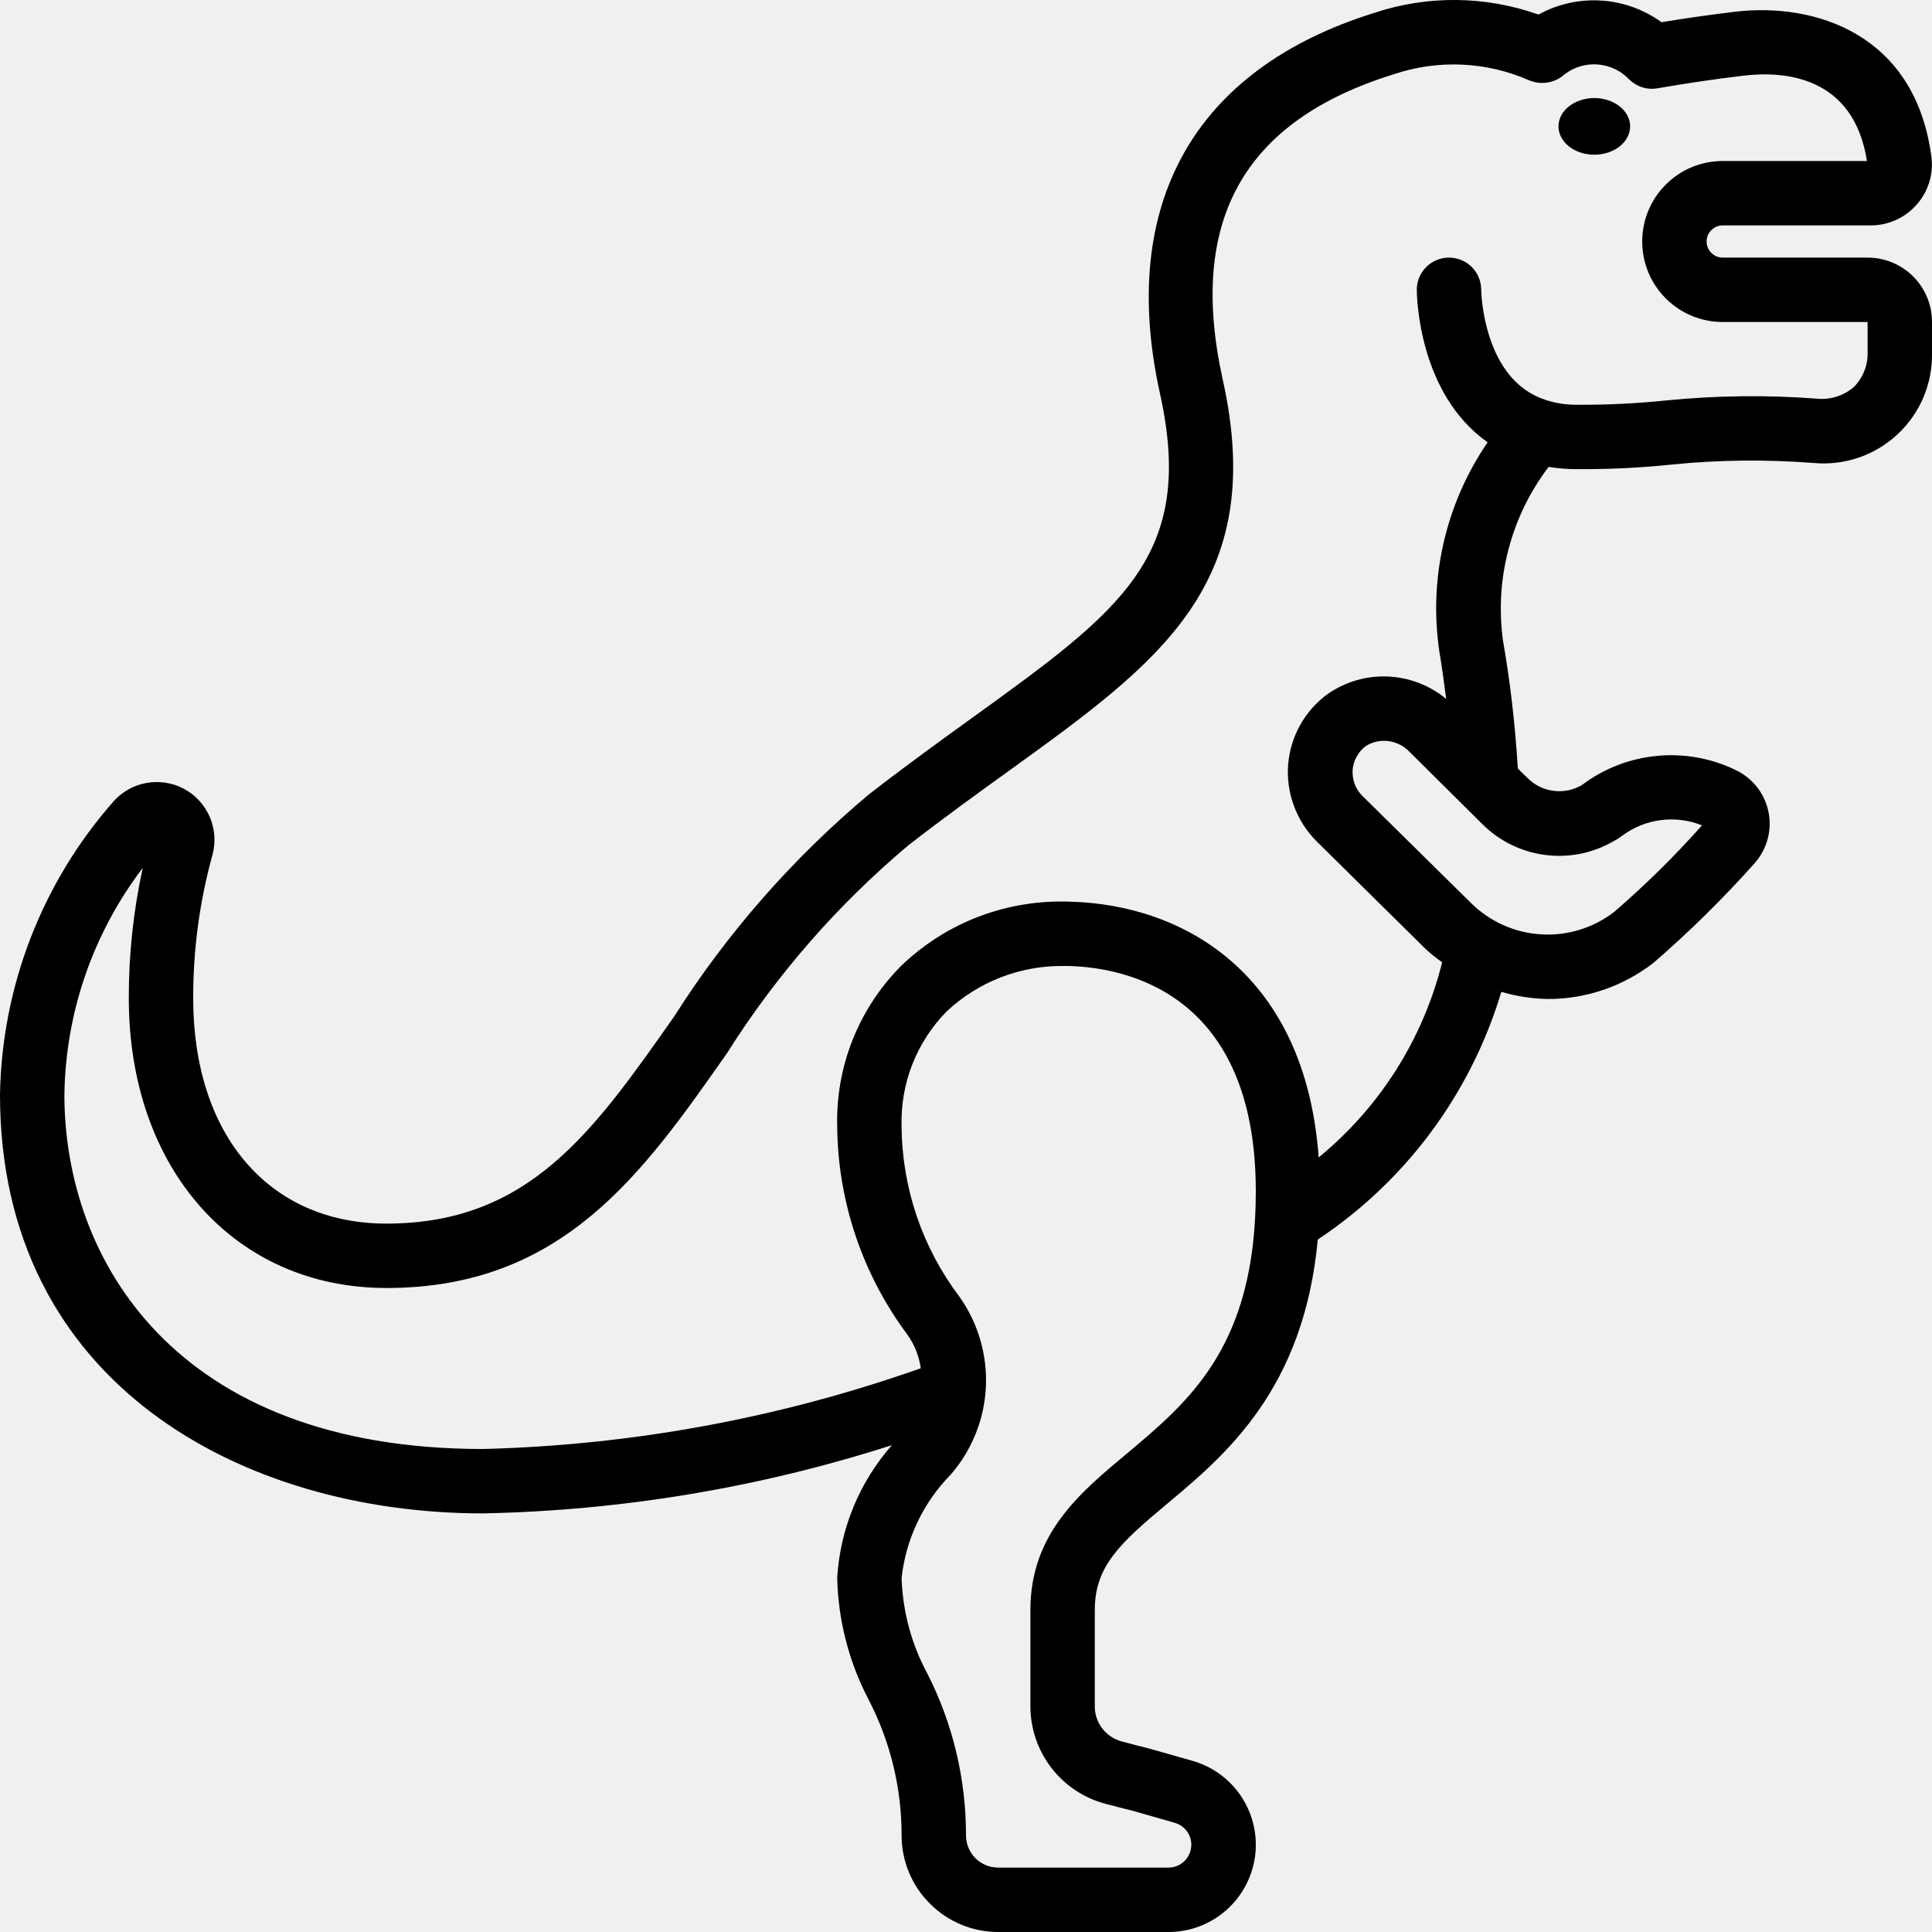
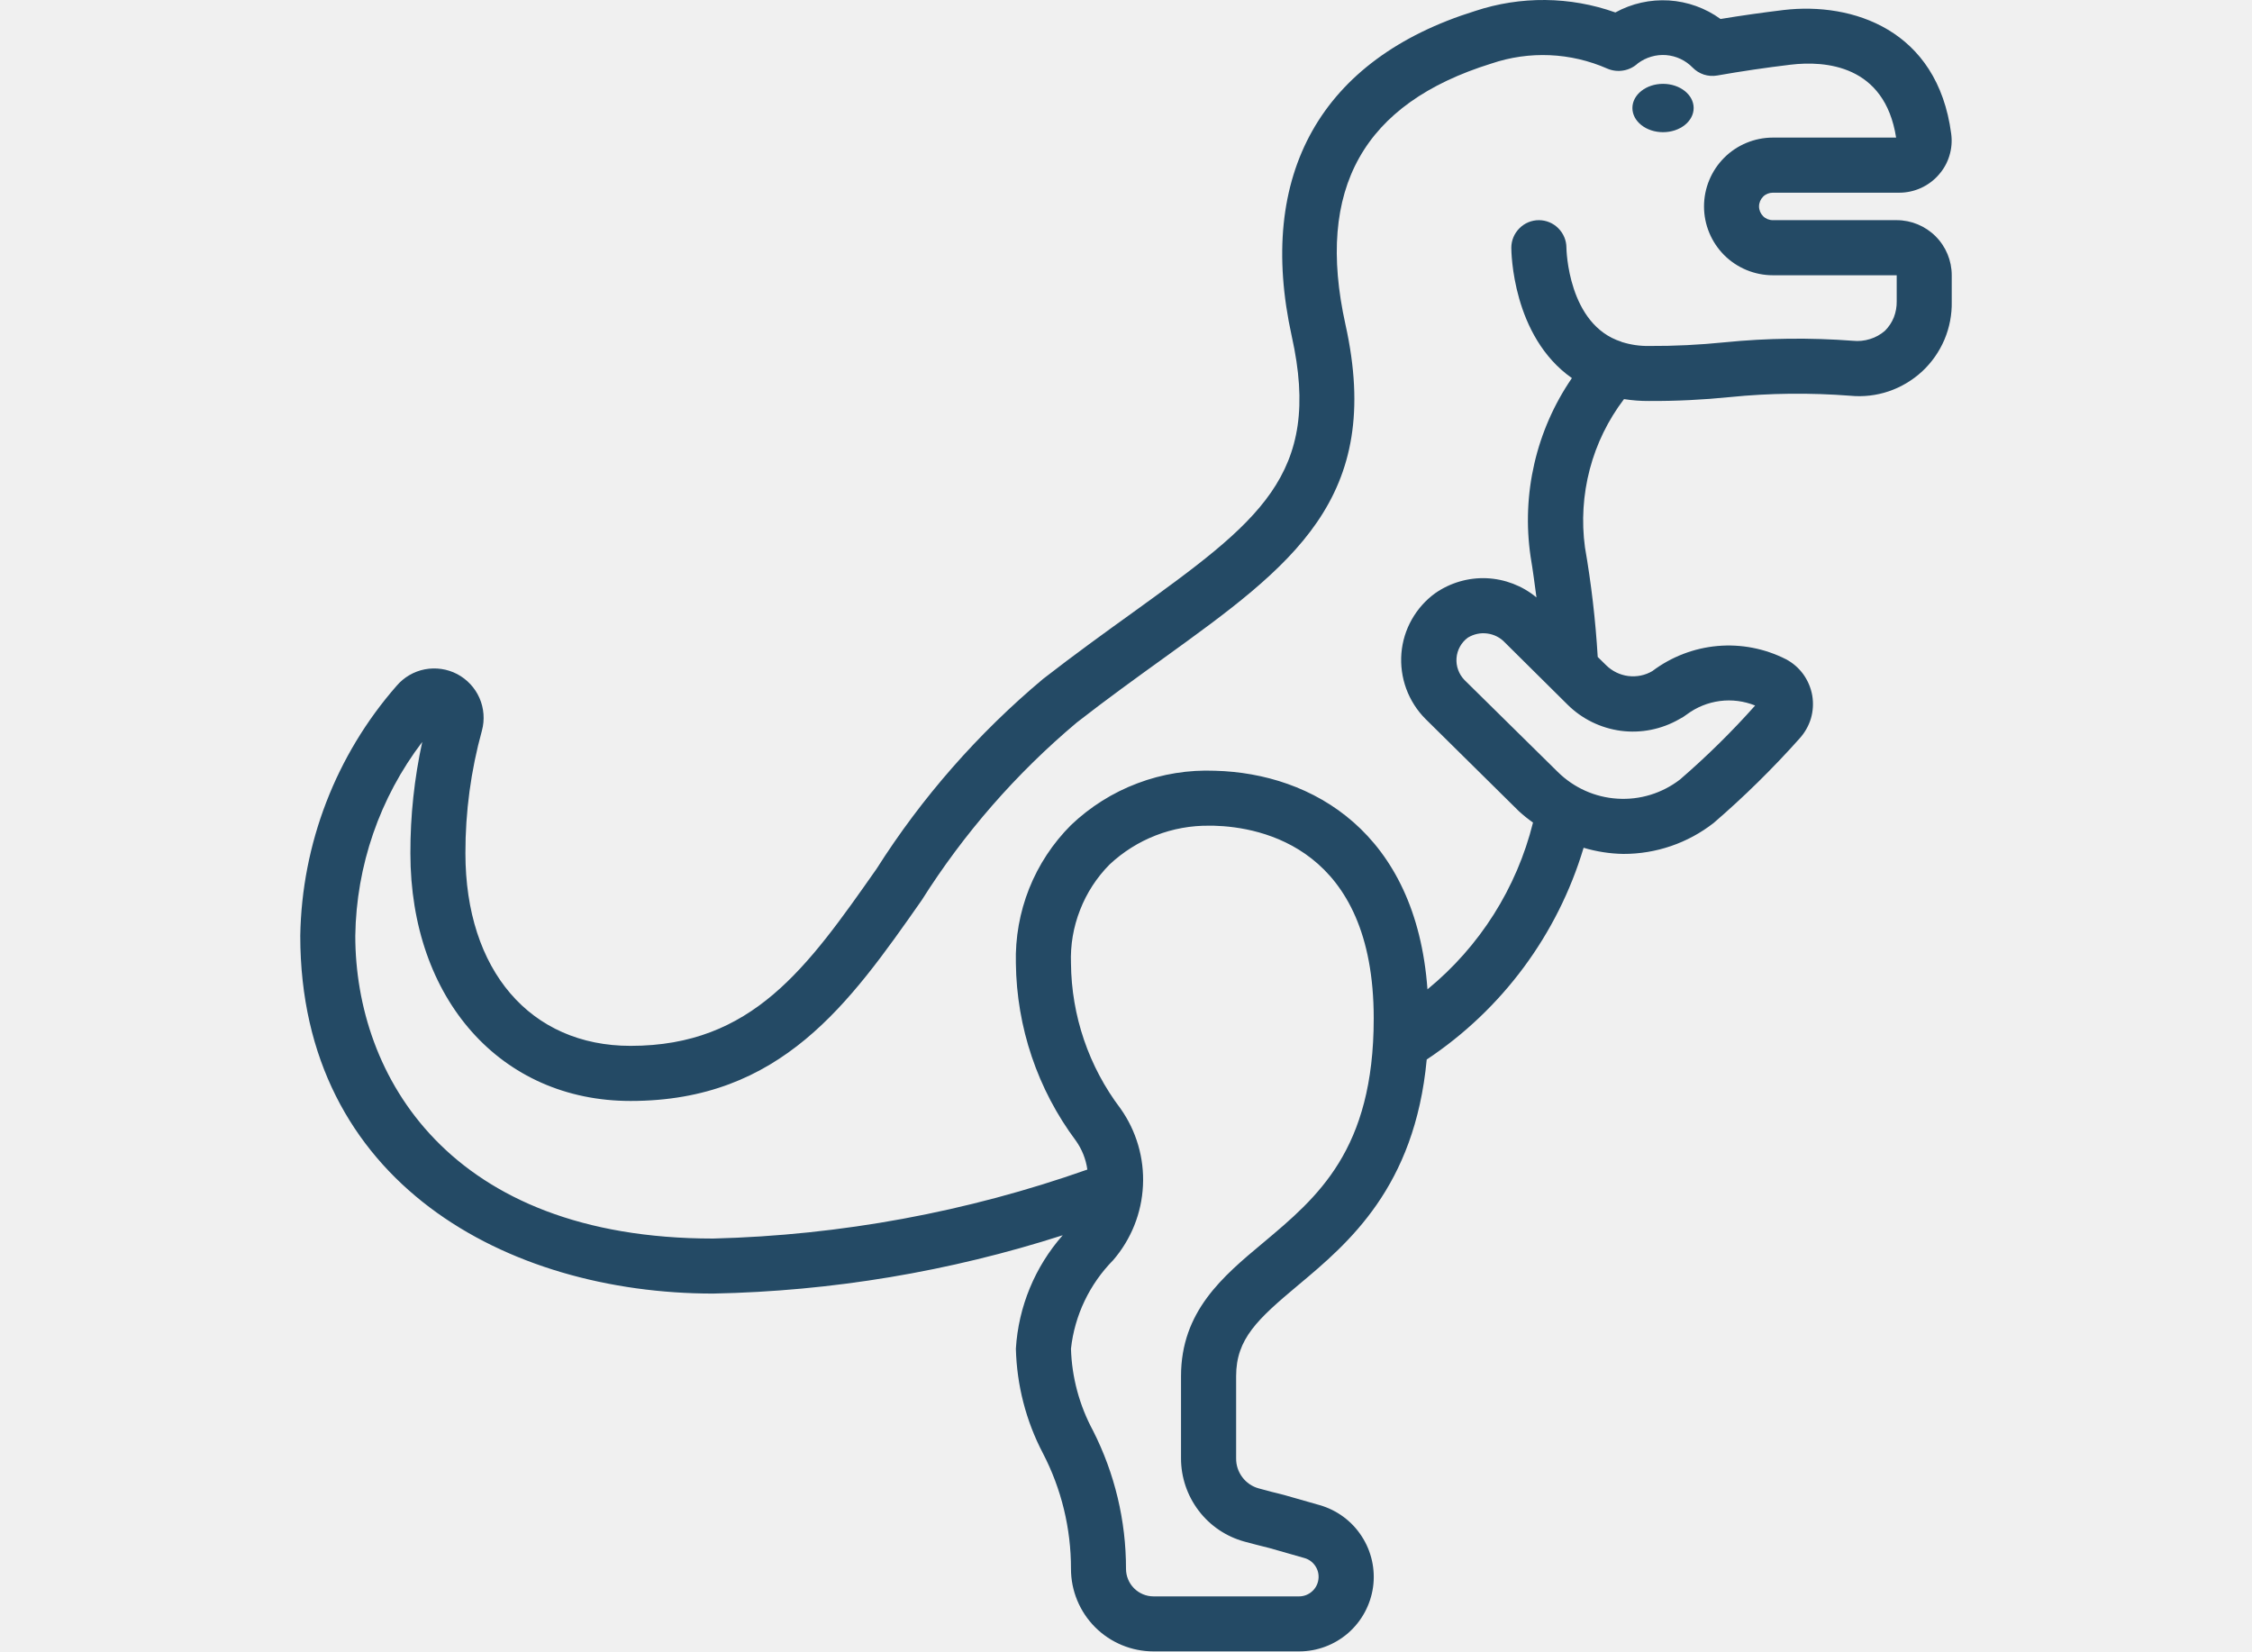
- <svg xmlns="http://www.w3.org/2000/svg" width="24" height="24" viewBox="0 0 24 24" fill="none">
-   <g clip-path="url(#clip0_346_222)">
-     <path d="M23.2 3.2H21.4C21.347 3.2 21.296 3.179 21.259 3.141C21.221 3.104 21.2 3.053 21.2 3C21.2 2.947 21.221 2.896 21.259 2.859C21.296 2.821 21.347 2.8 21.4 2.8H23.24C23.348 2.8 23.455 2.777 23.554 2.732C23.652 2.687 23.74 2.622 23.811 2.54C23.882 2.46 23.935 2.365 23.966 2.262C23.998 2.16 24.006 2.052 23.992 1.945C23.792 0.425 22.552 0.03 21.56 0.145C21.254 0.182 20.944 0.225 20.64 0.276C20.421 0.117 20.161 0.024 19.89 0.007C19.619 -0.01 19.349 0.05 19.112 0.181C18.453 -0.053 17.735 -0.061 17.072 0.16C14.836 0.856 13.89 2.534 14.409 4.886C14.858 6.91 13.929 7.58 12.081 8.914C11.693 9.194 11.253 9.512 10.794 9.868C9.851 10.658 9.034 11.589 8.374 12.628C7.366 14.064 6.57 15.2 4.8 15.2C3.342 15.2 2.4 14.101 2.4 12.4C2.399 11.798 2.479 11.198 2.64 10.617C2.682 10.46 2.669 10.293 2.604 10.144C2.538 9.995 2.424 9.872 2.28 9.796C2.136 9.721 1.97 9.697 1.81 9.728C1.65 9.759 1.506 9.843 1.4 9.967C0.518 10.974 0.022 12.261 0 13.6C0 17.192 3.014 18.8 6 18.8C7.726 18.765 9.437 18.48 11.08 17.952C10.676 18.41 10.437 18.99 10.4 19.6C10.412 20.129 10.546 20.648 10.792 21.117C11.061 21.637 11.201 22.214 11.2 22.8C11.2 23.118 11.326 23.424 11.552 23.648C11.777 23.874 12.082 24 12.4 24H14.516C14.777 24 15.03 23.906 15.227 23.734C15.425 23.562 15.553 23.325 15.59 23.066C15.626 22.807 15.567 22.544 15.425 22.325C15.282 22.106 15.065 21.945 14.814 21.874L14.294 21.726C14.171 21.695 14.05 21.664 13.928 21.631C13.833 21.604 13.75 21.547 13.69 21.468C13.631 21.39 13.599 21.294 13.6 21.195V20C13.6 19.457 13.91 19.172 14.505 18.675C15.23 18.069 16.197 17.255 16.37 15.398C17.466 14.67 18.272 13.582 18.65 12.321C18.838 12.377 19.032 12.406 19.228 12.41C19.703 12.411 20.166 12.252 20.541 11.96C20.983 11.578 21.399 11.168 21.788 10.733C21.864 10.65 21.921 10.55 21.953 10.442C21.985 10.333 21.992 10.219 21.973 10.108C21.954 9.996 21.909 9.891 21.843 9.799C21.776 9.708 21.69 9.633 21.59 9.58C21.283 9.424 20.938 9.358 20.595 9.389C20.252 9.419 19.925 9.545 19.65 9.753C19.544 9.815 19.421 9.84 19.299 9.824C19.178 9.809 19.065 9.754 18.978 9.667L18.855 9.547C18.823 9.013 18.762 8.481 18.67 7.954C18.619 7.575 18.642 7.19 18.74 6.821C18.837 6.451 19.006 6.104 19.238 5.8C19.357 5.819 19.479 5.829 19.6 5.828C19.993 5.83 20.386 5.811 20.776 5.77C21.357 5.712 21.942 5.706 22.524 5.751C22.713 5.769 22.904 5.747 23.085 5.686C23.265 5.625 23.43 5.527 23.57 5.397C23.709 5.268 23.82 5.11 23.894 4.935C23.968 4.759 24.004 4.57 24 4.38V4C24 3.788 23.916 3.584 23.766 3.434C23.616 3.284 23.412 3.2 23.2 3.2ZM13.992 18.062C13.406 18.551 12.8 19.058 12.8 20V21.195C12.8 21.47 12.89 21.736 13.056 21.955C13.222 22.173 13.455 22.331 13.72 22.404C13.829 22.433 13.955 22.466 14.088 22.499L14.592 22.643C14.658 22.662 14.715 22.703 14.753 22.761C14.79 22.818 14.806 22.887 14.796 22.955C14.787 23.022 14.753 23.084 14.702 23.13C14.65 23.175 14.584 23.2 14.516 23.2H12.4C12.294 23.2 12.192 23.158 12.117 23.083C12.042 23.008 12 22.906 12 22.8C12.001 22.102 11.837 21.413 11.52 20.79C11.322 20.424 11.213 20.016 11.2 19.6C11.254 19.114 11.471 18.662 11.814 18.314C12.075 18.011 12.228 17.629 12.247 17.23C12.266 16.83 12.15 16.435 11.919 16.109C11.459 15.501 11.207 14.762 11.2 14C11.191 13.735 11.236 13.471 11.332 13.225C11.428 12.978 11.574 12.753 11.76 12.564C12.154 12.195 12.676 11.992 13.216 12H13.275C13.974 12.018 15.6 12.327 15.6 14.8C15.6 16.718 14.782 17.4 13.992 18.062ZM20.04 10.452C20.079 10.432 20.116 10.409 20.151 10.382C20.292 10.277 20.457 10.21 20.63 10.188C20.804 10.165 20.981 10.188 21.143 10.253C20.803 10.635 20.439 10.994 20.052 11.328C19.792 11.528 19.47 11.627 19.143 11.607C18.816 11.587 18.508 11.449 18.275 11.219L16.92 9.883C16.879 9.841 16.847 9.791 16.827 9.736C16.807 9.681 16.799 9.622 16.803 9.563C16.808 9.505 16.825 9.448 16.854 9.397C16.882 9.345 16.922 9.301 16.969 9.266C17.054 9.214 17.154 9.193 17.252 9.207C17.351 9.221 17.442 9.268 17.51 9.34L18.417 10.24C18.627 10.448 18.899 10.582 19.192 10.62C19.486 10.659 19.784 10.6 20.04 10.452ZM23.2 4.38C23.202 4.459 23.188 4.538 23.158 4.611C23.129 4.685 23.085 4.752 23.029 4.808C22.966 4.862 22.892 4.903 22.812 4.928C22.733 4.953 22.649 4.961 22.566 4.952C21.945 4.905 21.321 4.913 20.702 4.974C20.336 5.012 19.968 5.03 19.6 5.028C19.466 5.03 19.333 5.011 19.206 4.97H19.201L19.2 4.967C18.421 4.72 18.4 3.619 18.4 3.6C18.4 3.494 18.358 3.392 18.283 3.317C18.208 3.242 18.106 3.2 18 3.2C17.894 3.2 17.792 3.242 17.717 3.317C17.642 3.392 17.6 3.494 17.6 3.6C17.6 3.66 17.613 4.886 18.48 5.494C17.96 6.254 17.745 7.181 17.88 8.092C17.915 8.297 17.939 8.489 17.965 8.682C17.76 8.513 17.506 8.415 17.24 8.404C16.974 8.392 16.713 8.469 16.494 8.62C16.354 8.722 16.238 8.852 16.153 9.003C16.068 9.154 16.017 9.321 16.002 9.493C15.988 9.668 16.012 9.844 16.073 10.009C16.133 10.174 16.229 10.324 16.353 10.449L17.709 11.788C17.774 11.848 17.843 11.903 17.915 11.954C17.678 12.906 17.14 13.756 16.381 14.378C16.216 12.101 14.71 11.238 13.294 11.201C12.91 11.186 12.526 11.248 12.167 11.383C11.807 11.519 11.479 11.726 11.201 11.992C10.938 12.254 10.731 12.568 10.593 12.913C10.455 13.258 10.39 13.628 10.4 14C10.41 14.93 10.715 15.832 11.271 16.578C11.36 16.702 11.417 16.846 11.438 16.997C9.689 17.615 7.854 17.953 6 18C2.16 18 0.8 15.63 0.8 13.6C0.814 12.581 1.155 11.593 1.773 10.782C1.657 11.313 1.599 11.856 1.6 12.4C1.6 14.52 2.916 16 4.8 16C6.987 16 7.979 14.584 9.029 13.086C9.643 12.113 10.404 11.24 11.285 10.5C11.733 10.152 12.148 9.853 12.549 9.564C14.409 8.221 15.753 7.251 15.189 4.714C14.754 2.743 15.446 1.504 17.309 0.924C17.86 0.737 18.461 0.763 18.994 0.997C19.068 1.028 19.149 1.038 19.229 1.024C19.308 1.011 19.381 0.974 19.44 0.92C19.557 0.832 19.703 0.789 19.849 0.801C19.996 0.813 20.133 0.877 20.235 0.983C20.281 1.029 20.337 1.064 20.399 1.084C20.46 1.104 20.526 1.108 20.59 1.097C20.944 1.035 21.3 0.983 21.657 0.94C22.16 0.88 23.026 0.94 23.192 2H21.4C21.135 2 20.88 2.105 20.693 2.293C20.505 2.48 20.4 2.735 20.4 3C20.4 3.265 20.505 3.52 20.693 3.707C20.88 3.895 21.135 4 21.4 4H23.2V4.38Z" fill="black" />
-     <ellipse cx="19.805" cy="1.57" rx="0.445" ry="0.352" fill="black" />
+ <svg xmlns="http://www.w3.org/2000/svg" width="30" height="22" viewBox="0 0 30 22" fill="none">
+   <g clip-path="url(#clip0_896_508)">
+     <path d="M25.267 2.933H23.617C23.568 2.933 23.521 2.914 23.487 2.88C23.453 2.845 23.433 2.799 23.433 2.75C23.433 2.701 23.453 2.655 23.487 2.62C23.521 2.586 23.568 2.567 23.617 2.567H25.303C25.402 2.567 25.501 2.545 25.591 2.504C25.681 2.463 25.762 2.403 25.827 2.328C25.892 2.255 25.941 2.168 25.969 2.074C25.998 1.98 26.006 1.881 25.993 1.783C25.81 0.39 24.673 0.027 23.764 0.133C23.483 0.167 23.199 0.207 22.92 0.253C22.719 0.107 22.481 0.022 22.233 0.006C21.984 -0.009 21.737 0.046 21.519 0.166C20.916 -0.049 20.257 -0.055 19.649 0.147C17.599 0.785 16.733 2.323 17.208 4.479C17.62 6.334 16.768 6.948 15.074 8.172C14.718 8.428 14.315 8.719 13.895 9.045C13.03 9.77 12.281 10.623 11.677 11.575C10.752 12.893 10.023 13.933 8.4 13.933C7.064 13.933 6.2 12.926 6.2 11.367C6.199 10.815 6.273 10.265 6.42 9.733C6.459 9.588 6.447 9.435 6.387 9.298C6.327 9.162 6.222 9.05 6.09 8.98C5.958 8.911 5.806 8.889 5.659 8.917C5.513 8.945 5.38 9.023 5.283 9.137C4.475 10.06 4.02 11.24 4 12.467C4 15.759 6.762 17.233 9.5 17.233C11.082 17.202 12.65 16.94 14.157 16.456C13.787 16.876 13.567 17.408 13.533 17.967C13.545 18.452 13.667 18.928 13.892 19.358C14.14 19.834 14.268 20.363 14.267 20.9C14.267 21.192 14.383 21.472 14.589 21.678C14.795 21.884 15.075 22 15.367 22H17.306C17.546 22 17.778 21.913 17.959 21.756C18.139 21.599 18.257 21.382 18.291 21.144C18.324 20.907 18.27 20.665 18.139 20.465C18.009 20.264 17.81 20.117 17.579 20.051L17.102 19.915C16.99 19.888 16.879 19.859 16.767 19.828C16.68 19.804 16.604 19.752 16.55 19.68C16.495 19.607 16.466 19.519 16.467 19.429V18.333C16.467 17.836 16.751 17.575 17.296 17.119C17.961 16.563 18.847 15.817 19.006 14.115C20.01 13.448 20.75 12.45 21.096 11.294C21.268 11.345 21.446 11.373 21.625 11.376C22.061 11.377 22.485 11.232 22.829 10.963C23.234 10.614 23.616 10.238 23.972 9.839C24.042 9.762 24.094 9.671 24.124 9.572C24.153 9.472 24.159 9.368 24.142 9.266C24.124 9.163 24.083 9.067 24.023 8.983C23.962 8.899 23.883 8.83 23.791 8.782C23.509 8.639 23.193 8.578 22.879 8.606C22.565 8.634 22.264 8.75 22.012 8.94C21.916 8.997 21.803 9.02 21.691 9.006C21.58 8.992 21.476 8.941 21.396 8.862L21.284 8.752C21.255 8.262 21.198 7.775 21.114 7.291C21.067 6.944 21.089 6.591 21.178 6.252C21.267 5.913 21.422 5.596 21.634 5.317C21.744 5.334 21.855 5.343 21.967 5.342C22.327 5.344 22.687 5.326 23.045 5.29C23.577 5.236 24.113 5.231 24.647 5.272C24.82 5.289 24.996 5.269 25.161 5.213C25.326 5.157 25.478 5.066 25.606 4.948C25.734 4.829 25.835 4.684 25.903 4.524C25.971 4.363 26.004 4.19 26 4.015V3.667C26 3.472 25.923 3.286 25.785 3.148C25.648 3.011 25.461 2.933 25.267 2.933ZM16.826 16.557C16.289 17.005 15.733 17.47 15.733 18.333V19.429C15.733 19.681 15.816 19.925 15.968 20.125C16.12 20.326 16.334 20.47 16.577 20.537C16.677 20.564 16.792 20.594 16.914 20.624L17.376 20.756C17.437 20.773 17.489 20.811 17.523 20.864C17.558 20.916 17.572 20.98 17.563 21.042C17.555 21.104 17.524 21.161 17.477 21.202C17.43 21.244 17.369 21.267 17.306 21.267H15.367C15.269 21.267 15.176 21.228 15.107 21.159C15.039 21.091 15 20.997 15 20.9C15.001 20.26 14.85 19.629 14.56 19.058C14.379 18.722 14.278 18.348 14.267 17.967C14.316 17.522 14.515 17.107 14.829 16.788C15.069 16.51 15.209 16.16 15.226 15.794C15.244 15.427 15.138 15.066 14.926 14.767C14.504 14.21 14.273 13.532 14.267 12.833C14.258 12.591 14.299 12.349 14.388 12.123C14.476 11.896 14.61 11.69 14.78 11.518C15.141 11.179 15.619 10.993 16.114 11H16.169C16.809 11.017 18.3 11.3 18.3 13.567C18.3 15.325 17.55 15.95 16.826 16.557ZM22.37 9.581C22.406 9.563 22.44 9.542 22.472 9.517C22.601 9.421 22.752 9.36 22.911 9.339C23.07 9.318 23.232 9.339 23.381 9.399C23.07 9.749 22.735 10.078 22.381 10.384C22.143 10.568 21.847 10.659 21.548 10.64C21.248 10.622 20.966 10.495 20.752 10.284L19.51 9.06C19.472 9.021 19.443 8.975 19.425 8.925C19.406 8.874 19.399 8.82 19.403 8.767C19.407 8.713 19.423 8.661 19.449 8.614C19.475 8.567 19.511 8.526 19.555 8.494C19.633 8.447 19.724 8.427 19.815 8.44C19.905 8.452 19.988 8.495 20.05 8.562L20.882 9.387C21.074 9.578 21.324 9.7 21.593 9.736C21.862 9.771 22.135 9.716 22.37 9.581ZM25.267 4.015C25.268 4.088 25.255 4.16 25.229 4.227C25.202 4.295 25.161 4.356 25.11 4.407C25.052 4.457 24.984 4.495 24.911 4.517C24.838 4.54 24.761 4.548 24.685 4.54C24.116 4.497 23.545 4.503 22.977 4.56C22.641 4.594 22.304 4.611 21.967 4.609C21.844 4.611 21.722 4.593 21.605 4.556H21.601L21.6 4.553C20.886 4.327 20.867 3.317 20.867 3.3C20.867 3.203 20.828 3.11 20.759 3.041C20.691 2.972 20.597 2.933 20.5 2.933C20.403 2.933 20.309 2.972 20.241 3.041C20.172 3.11 20.133 3.203 20.133 3.3C20.133 3.355 20.145 4.479 20.94 5.037C20.463 5.732 20.267 6.583 20.39 7.417C20.422 7.606 20.444 7.782 20.468 7.959C20.28 7.803 20.047 7.714 19.803 7.703C19.56 7.693 19.32 7.763 19.12 7.902C18.991 7.995 18.885 8.115 18.807 8.253C18.729 8.391 18.682 8.544 18.669 8.702C18.656 8.863 18.678 9.024 18.733 9.175C18.789 9.327 18.876 9.464 18.99 9.578L20.233 10.806C20.293 10.861 20.356 10.912 20.422 10.958C20.205 11.831 19.712 12.61 19.016 13.18C18.864 11.093 17.484 10.302 16.186 10.268C15.834 10.254 15.482 10.31 15.153 10.435C14.823 10.559 14.522 10.749 14.267 10.992C14.026 11.233 13.836 11.521 13.71 11.837C13.584 12.154 13.524 12.493 13.533 12.833C13.543 13.686 13.822 14.513 14.332 15.196C14.413 15.31 14.466 15.442 14.485 15.581C12.882 16.147 11.2 16.457 9.5 16.5C5.98 16.5 4.733 14.327 4.733 12.467C4.746 11.532 5.059 10.627 5.625 9.884C5.519 10.371 5.466 10.868 5.467 11.367C5.467 13.31 6.673 14.667 8.4 14.667C10.405 14.667 11.314 13.369 12.277 11.995C12.84 11.103 13.537 10.304 14.345 9.625C14.755 9.306 15.135 9.032 15.503 8.767C17.208 7.536 18.44 6.647 17.923 4.321C17.524 2.515 18.159 1.378 19.866 0.847C20.372 0.675 20.923 0.699 21.412 0.914C21.479 0.943 21.554 0.952 21.626 0.939C21.699 0.927 21.766 0.893 21.82 0.843C21.928 0.763 22.061 0.724 22.195 0.734C22.33 0.745 22.455 0.804 22.549 0.901C22.591 0.944 22.642 0.975 22.699 0.994C22.756 1.012 22.816 1.016 22.875 1.006C23.199 0.949 23.525 0.901 23.852 0.862C24.313 0.807 25.107 0.862 25.259 1.833H23.617C23.374 1.833 23.14 1.93 22.968 2.102C22.797 2.274 22.7 2.507 22.7 2.75C22.7 2.993 22.797 3.226 22.968 3.398C23.14 3.57 23.374 3.667 23.617 3.667H25.267V4.015Z" fill="#244A65" />
+     <ellipse cx="22.154" cy="1.439" rx="0.408" ry="0.322" fill="#244A65" />
  </g>
  <defs>
-     <clipPath id="clip0_346_222">
-       <rect width="24" height="24" fill="white" />
+     <clipPath id="clip0_896_508">
+       <rect width="22" height="22" fill="white" transform="translate(4)" />
    </clipPath>
  </defs>
</svg>
